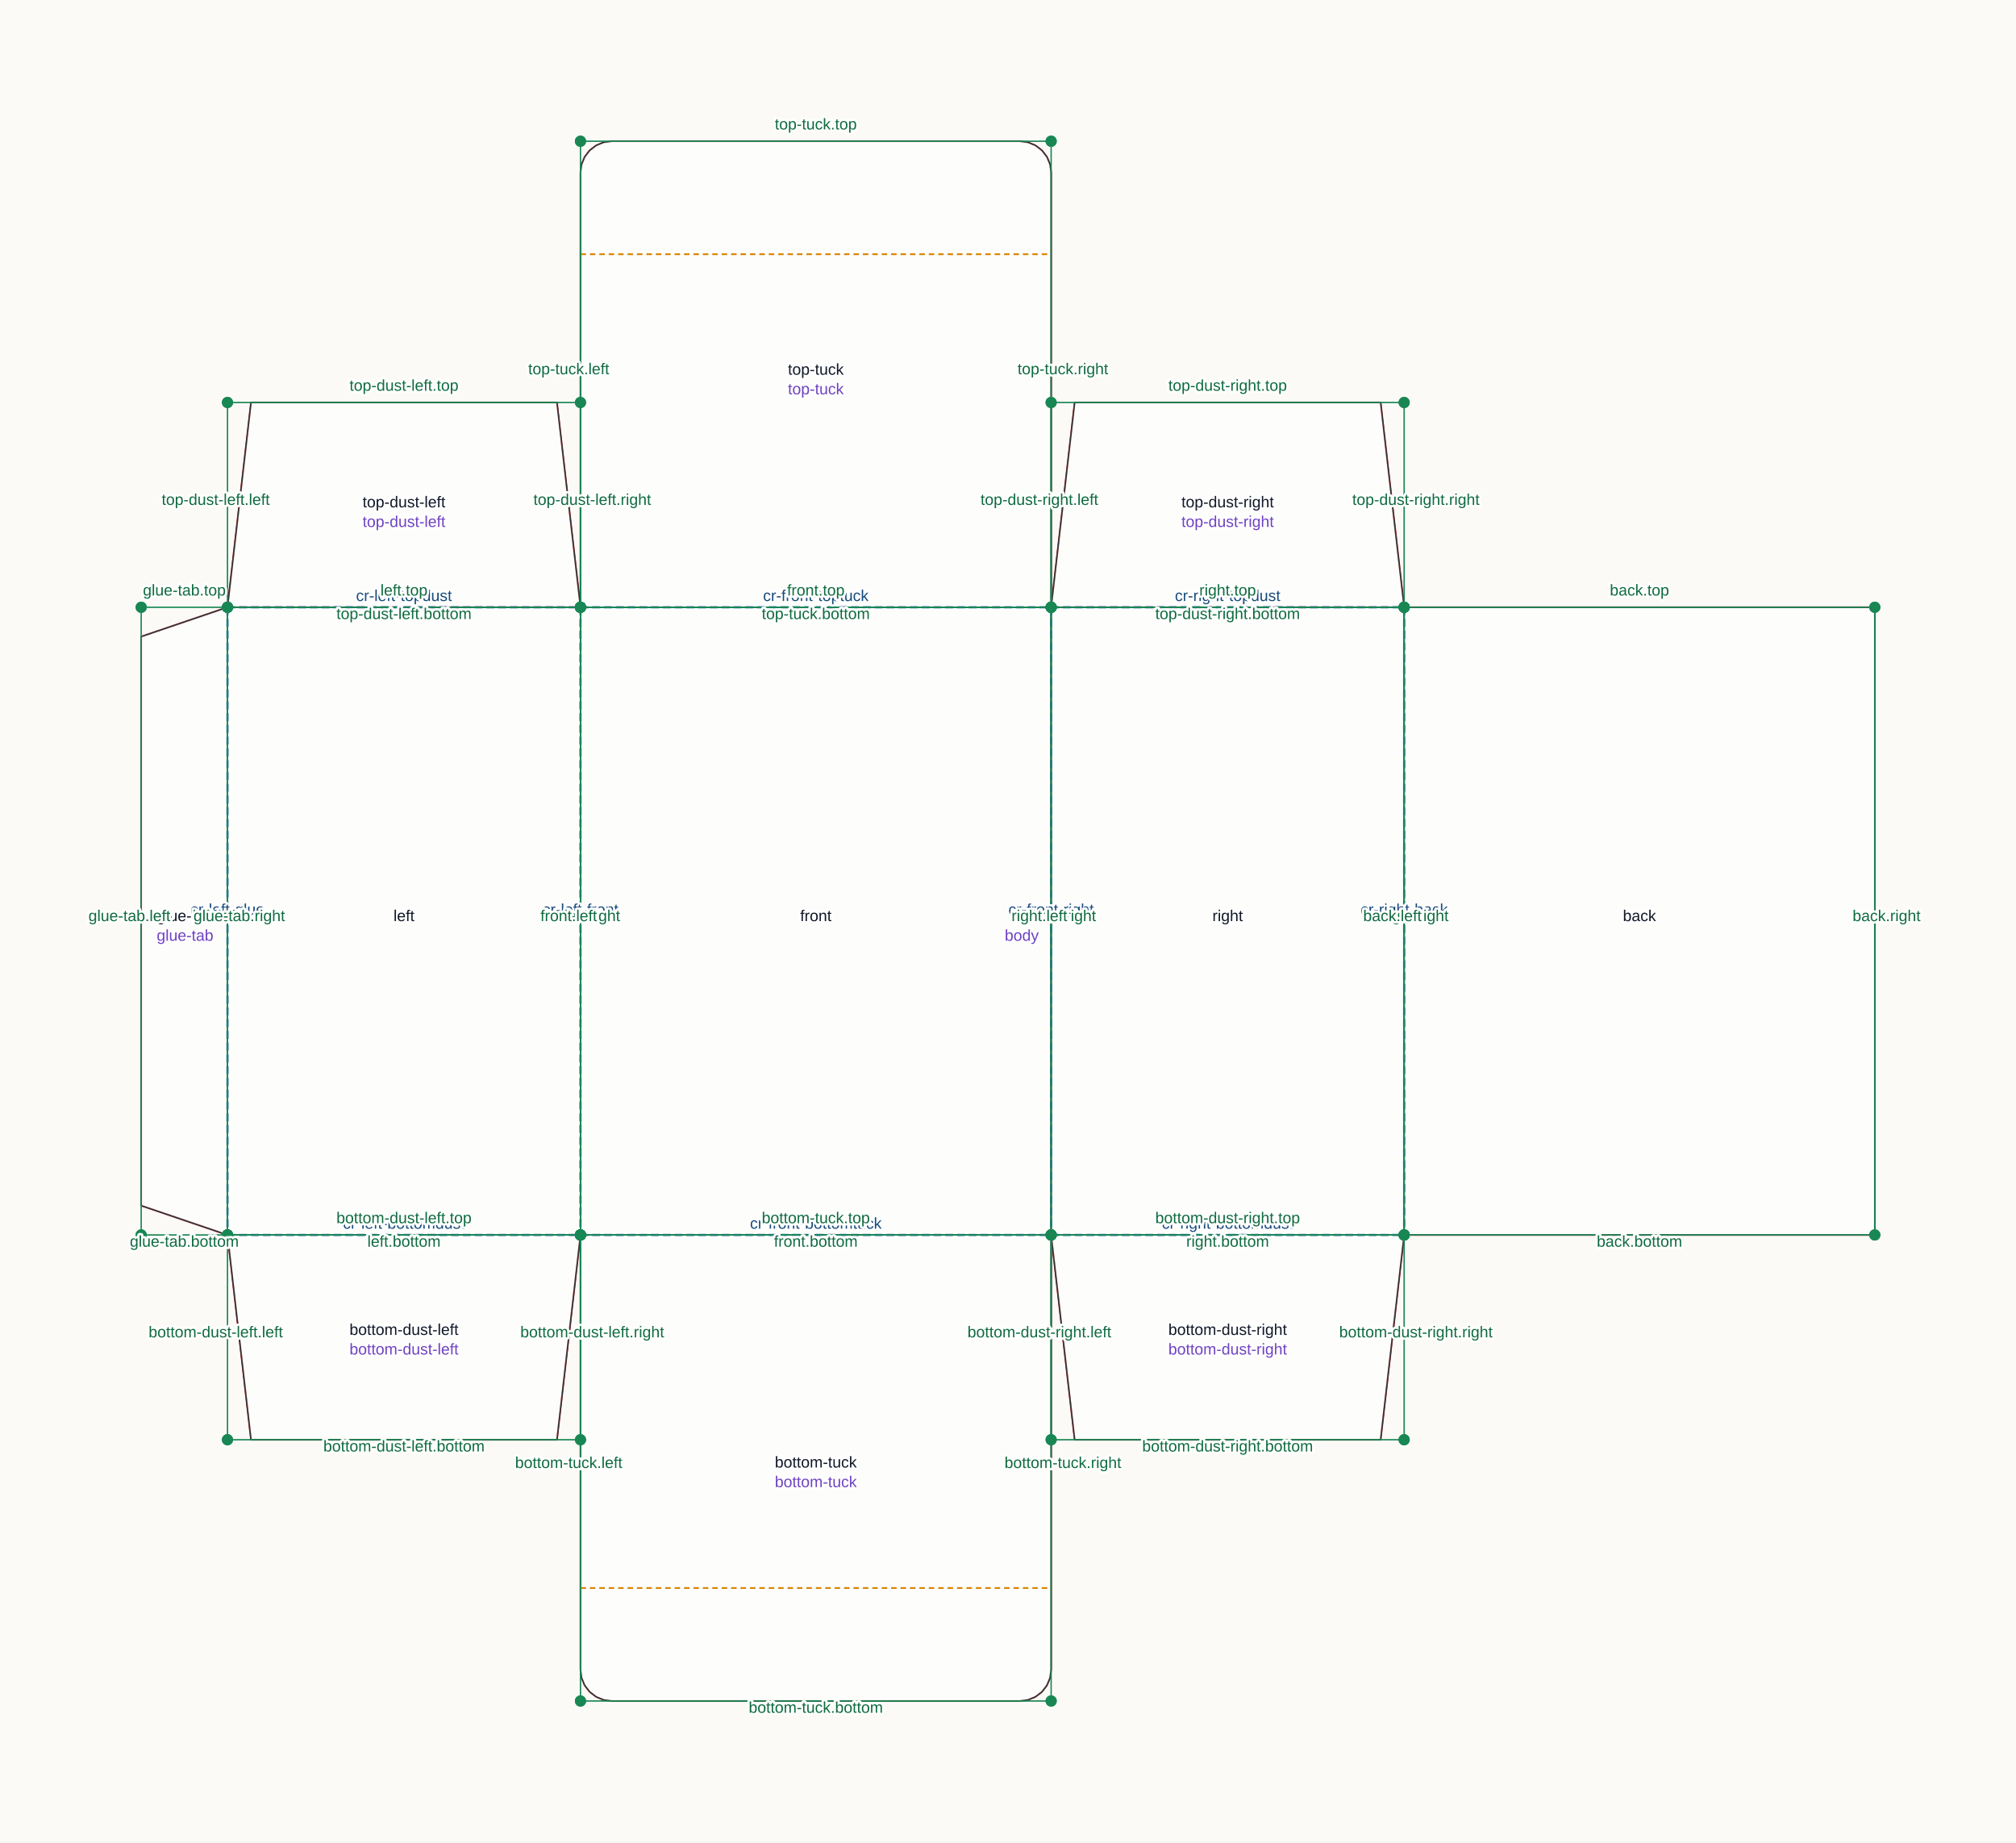
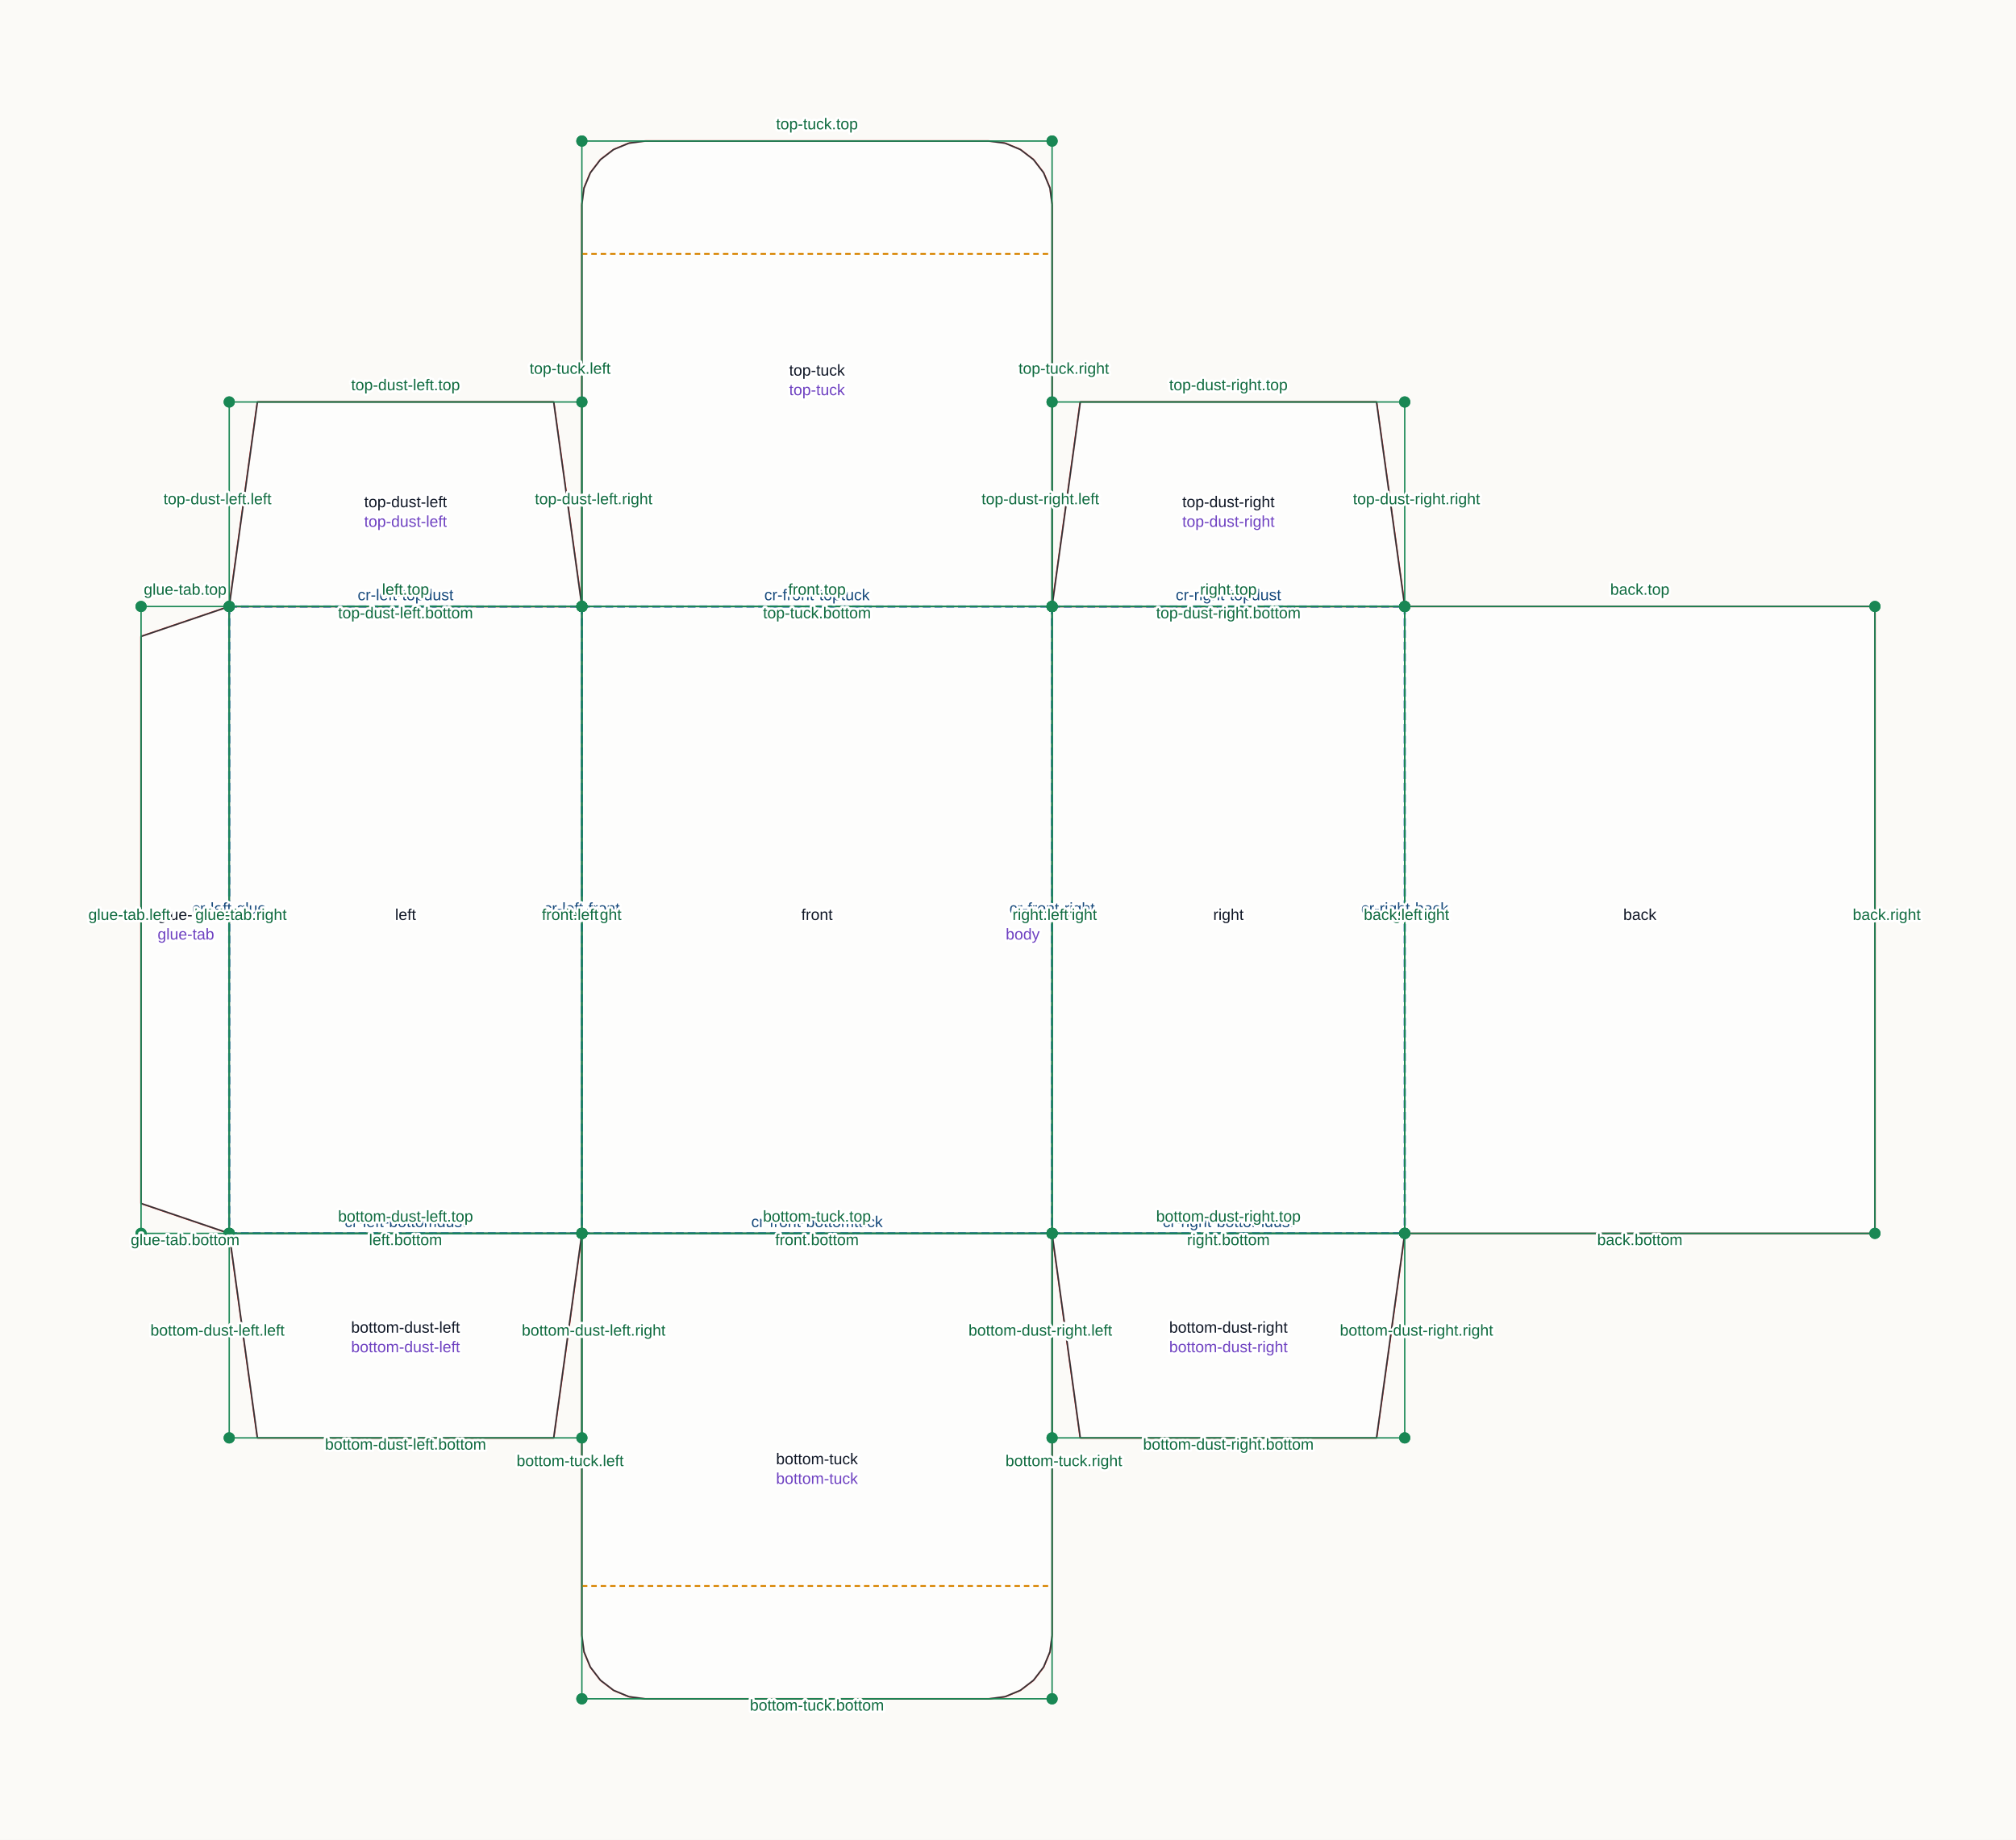
- <svg xmlns="http://www.w3.org/2000/svg" width="514mm" height="469.6mm" viewBox="0 0 514 469.6">
-   <rect x="0" y="0" width="514" height="469.6" fill="#fbfaf7" />
+ <svg xmlns="http://www.w3.org/2000/svg" width="514.5mm" height="469.6mm" viewBox="0 0 514.5 469.6">
+   <rect x="0" y="0" width="514.5" height="469.6" fill="#fbfaf7" />
  <g transform="translate(36 36)">
    <g id="cut-paths" stroke="#d12f2f" stroke-width="0.45" fill="none">
-       <polyline points="22,118.8 112,118.8" />
-       <polyline points="232,118.8 322,118.8" />
-       <polyline points="322,118.8 442,118.8" />
-       <polyline points="442,118.8 442,278.8" />
-       <polyline points="442,278.8 322,278.8" />
-       <polyline points="0,126.28 22,118.8" />
-       <polyline points="22,278.8 0,271.32" />
-       <polyline points="0,271.32 0,126.28" />
-       <polyline points="112,118.8 112,8" />
-       <polyline points="112,8 112.273,5.929" />
-       <polyline points="112.273,5.929 113.072,4" />
-       <polyline points="113.072,4 114.343,2.343" />
-       <polyline points="114.343,2.343 116,1.072" />
-       <polyline points="116,1.072 117.929,0.273" />
-       <polyline points="117.929,0.273 120,0" />
-       <polyline points="120,0 224,0" />
-       <polyline points="224,0 226.071,0.273" />
-       <polyline points="226.071,0.273 228,1.072" />
-       <polyline points="228,1.072 229.657,2.343" />
-       <polyline points="229.657,2.343 230.928,4" />
-       <polyline points="230.928,4 231.727,5.929" />
-       <polyline points="231.727,5.929 232,8" />
-       <polyline points="232,8 232,118.8" />
-       <polyline points="22,118.8 28,66.6" />
-       <polyline points="28,66.6 106,66.6" />
-       <polyline points="106,66.6 112,118.8" />
-       <polyline points="112,118.8 22,118.8" />
-       <polyline points="232,118.8 238,66.6" />
-       <polyline points="238,66.6 316,66.6" />
-       <polyline points="316,66.6 322,118.8" />
-       <polyline points="322,118.8 232,118.8" />
-       <polyline points="112,278.8 112,389.6" />
-       <polyline points="112,389.6 112.273,391.671" />
-       <polyline points="112.273,391.671 113.072,393.6" />
-       <polyline points="113.072,393.6 114.343,395.257" />
-       <polyline points="114.343,395.257 116,396.528" />
-       <polyline points="116,396.528 117.929,397.327" />
-       <polyline points="117.929,397.327 120,397.6" />
-       <polyline points="120,397.6 224,397.6" />
-       <polyline points="224,397.6 226.071,397.327" />
-       <polyline points="226.071,397.327 228,396.528" />
-       <polyline points="228,396.528 229.657,395.257" />
-       <polyline points="229.657,395.257 230.928,393.6" />
-       <polyline points="230.928,393.6 231.727,391.671" />
-       <polyline points="231.727,391.671 232,389.6" />
-       <polyline points="232,389.6 232,278.8" />
-       <polyline points="22,278.8 28,331" />
-       <polyline points="28,331 106,331" />
-       <polyline points="106,331 112,278.8" />
-       <polyline points="232,278.8 238,331" />
-       <polyline points="238,331 316,331" />
-       <polyline points="316,331 322,278.8" />
+       <polyline points="22.5,118.8 112.5,118.8" />
+       <polyline points="232.5,118.8 322.5,118.8" />
+       <polyline points="322.5,118.8 442.5,118.8" />
+       <polyline points="442.5,118.8 442.5,278.8" />
+       <polyline points="442.5,278.8 322.5,278.8" />
+       <polyline points="0,126.45 22.5,118.8" />
+       <polyline points="22.5,278.8 0,271.15" />
+       <polyline points="0,271.15 0,126.45" />
+       <polyline points="112.5,118.8 112.5,16.2" />
+       <polyline points="112.5,16.2 113.052,12.007" />
+       <polyline points="113.052,12.007 114.67,8.1" />
+       <polyline points="114.67,8.1 117.245,4.745" />
+       <polyline points="117.245,4.745 120.6,2.17" />
+       <polyline points="120.6,2.17 124.507,0.552" />
+       <polyline points="124.507,0.552 128.7,0" />
+       <polyline points="128.7,0 216.3,0" />
+       <polyline points="216.3,0 220.493,0.552" />
+       <polyline points="220.493,0.552 224.4,2.17" />
+       <polyline points="224.4,2.17 227.755,4.745" />
+       <polyline points="227.755,4.745 230.33,8.1" />
+       <polyline points="230.33,8.1 231.948,12.007" />
+       <polyline points="231.948,12.007 232.5,16.2" />
+       <polyline points="232.5,16.2 232.5,118.8" />
+       <polyline points="22.5,118.8 29.7,66.6" />
+       <polyline points="29.7,66.6 105.3,66.6" />
+       <polyline points="105.3,66.6 112.5,118.8" />
+       <polyline points="112.5,118.8 22.5,118.8" />
+       <polyline points="232.5,118.8 239.7,66.6" />
+       <polyline points="239.7,66.6 315.3,66.6" />
+       <polyline points="315.3,66.6 322.5,118.8" />
+       <polyline points="322.5,118.8 232.5,118.8" />
+       <polyline points="112.5,278.8 112.5,381.4" />
+       <polyline points="112.5,381.4 113.052,385.593" />
+       <polyline points="113.052,385.593 114.67,389.5" />
+       <polyline points="114.67,389.5 117.245,392.855" />
+       <polyline points="117.245,392.855 120.6,395.43" />
+       <polyline points="120.6,395.43 124.507,397.048" />
+       <polyline points="124.507,397.048 128.7,397.6" />
+       <polyline points="128.7,397.6 216.3,397.6" />
+       <polyline points="216.3,397.6 220.493,397.048" />
+       <polyline points="220.493,397.048 224.4,395.43" />
+       <polyline points="224.4,395.43 227.755,392.855" />
+       <polyline points="227.755,392.855 230.33,389.5" />
+       <polyline points="230.33,389.5 231.948,385.593" />
+       <polyline points="231.948,385.593 232.5,381.4" />
+       <polyline points="232.5,381.4 232.5,278.8" />
+       <polyline points="22.5,278.8 29.7,331" />
+       <polyline points="29.7,331 105.3,331" />
+       <polyline points="105.3,331 112.5,278.8" />
+       <polyline points="232.5,278.8 239.7,331" />
+       <polyline points="239.7,331 315.3,331" />
+       <polyline points="315.3,331 322.5,278.8" />
    </g>
    <g id="face-outlines" fill="rgba(255,255,255,0.6)" stroke="#2f3437" stroke-width="0.35">
-       <polygon points="22,118.8 112,118.8 112,278.8 22,278.8" />
-       <polygon points="112,118.8 232,118.8 232,278.8 112,278.8" />
-       <polygon points="232,118.8 322,118.8 322,278.8 232,278.8" />
-       <polygon points="322,118.8 442,118.8 442,278.8 322,278.8" />
-       <polygon points="0,126.28 22,118.8 22,278.8 0,271.32" />
-       <polygon points="112,118.8 112,8 112.273,5.929 113.072,4 114.343,2.343 116,1.072 117.929,0.273 120,0 224,0 226.071,0.273 228,1.072 229.657,2.343 230.928,4 231.727,5.929 232,8 232,118.8" />
-       <polygon points="22,118.8 28,66.6 106,66.6 112,118.8" />
-       <polygon points="232,118.8 238,66.6 316,66.6 322,118.8" />
-       <polygon points="112,278.8 112,389.6 112.273,391.671 113.072,393.6 114.343,395.257 116,396.528 117.929,397.327 120,397.6 224,397.6 226.071,397.327 228,396.528 229.657,395.257 230.928,393.6 231.727,391.671 232,389.6 232,278.8" />
-       <polygon points="22,278.8 28,331 106,331 112,278.8" />
-       <polygon points="232,278.8 238,331 316,331 322,278.8" />
+       <polygon points="22.5,118.8 112.5,118.8 112.5,278.8 22.5,278.8" />
+       <polygon points="112.5,118.8 232.5,118.8 232.5,278.8 112.5,278.8" />
+       <polygon points="232.5,118.8 322.5,118.8 322.5,278.8 232.5,278.8" />
+       <polygon points="322.5,118.8 442.5,118.8 442.5,278.8 322.5,278.8" />
+       <polygon points="0,126.45 22.5,118.8 22.5,278.8 0,271.15" />
+       <polygon points="112.5,118.8 112.5,16.2 113.052,12.007 114.67,8.1 117.245,4.745 120.6,2.17 124.507,0.552 128.7,0 216.3,0 220.493,0.552 224.4,2.17 227.755,4.745 230.33,8.1 231.948,12.007 232.5,16.2 232.5,118.8" />
+       <polygon points="22.5,118.8 29.7,66.6 105.3,66.6 112.5,118.8" />
+       <polygon points="232.5,118.8 239.7,66.6 315.3,66.6 322.5,118.8" />
+       <polygon points="112.5,278.8 112.5,381.4 113.052,385.593 114.67,389.5 117.245,392.855 120.6,395.43 124.507,397.048 128.7,397.6 216.3,397.6 220.493,397.048 224.4,395.43 227.755,392.855 230.33,389.5 231.948,385.593 232.5,381.4 232.5,278.8" />
+       <polygon points="22.5,278.8 29.7,331 105.3,331 112.5,278.8" />
+       <polygon points="232.5,278.8 239.7,331 315.3,331 322.5,278.8" />
    </g>
    <g id="structural-creases" stroke="#2364aa" stroke-width="0.55" stroke-dasharray="2 1">
-       <line x1="112" y1="118.8" x2="112" y2="278.8" />
-       <line x1="232" y1="118.8" x2="232" y2="278.8" />
-       <line x1="322" y1="118.8" x2="322" y2="278.8" />
-       <line x1="22" y1="118.8" x2="22" y2="278.8" />
-       <line x1="112" y1="118.8" x2="232" y2="118.8" />
-       <line x1="22" y1="118.8" x2="112" y2="118.8" />
-       <line x1="232" y1="118.8" x2="322" y2="118.8" />
-       <line x1="112" y1="278.8" x2="232" y2="278.8" />
-       <line x1="22" y1="278.8" x2="112" y2="278.8" />
-       <line x1="232" y1="278.8" x2="322" y2="278.8" />
+       <line x1="112.5" y1="118.8" x2="112.5" y2="278.8" />
+       <line x1="232.5" y1="118.8" x2="232.5" y2="278.8" />
+       <line x1="322.5" y1="118.8" x2="322.5" y2="278.8" />
+       <line x1="22.5" y1="118.8" x2="22.5" y2="278.8" />
+       <line x1="112.5" y1="118.8" x2="232.5" y2="118.8" />
+       <line x1="22.5" y1="118.8" x2="112.5" y2="118.8" />
+       <line x1="232.5" y1="118.8" x2="322.5" y2="118.8" />
+       <line x1="112.5" y1="278.8" x2="232.5" y2="278.8" />
+       <line x1="22.5" y1="278.8" x2="112.5" y2="278.8" />
+       <line x1="232.5" y1="278.8" x2="322.5" y2="278.8" />
    </g>
    <g id="internal-score-lines" stroke="#d88400" stroke-width="0.45" stroke-dasharray="1.4 1">
-       <line x1="112" y1="28.8" x2="232" y2="28.8" />
-       <line x1="112" y1="368.8" x2="232" y2="368.8" />
+       <line x1="112.5" y1="28.8" x2="232.5" y2="28.8" />
+       <line x1="112.5" y1="368.8" x2="232.5" y2="368.8" />
    </g>
    <g id="anchors" stroke="#198754" fill="#198754" stroke-width="0.35">
-       <line x1="22" y1="118.8" x2="112" y2="118.8" />
-       <circle cx="22" cy="118.8" r="1.25" />
-       <circle cx="112" cy="118.8" r="1.25" />
-       <line x1="112" y1="118.8" x2="112" y2="278.8" />
-       <circle cx="112" cy="118.8" r="1.25" />
-       <circle cx="112" cy="278.8" r="1.25" />
-       <line x1="22" y1="278.8" x2="112" y2="278.8" />
-       <circle cx="22" cy="278.8" r="1.25" />
-       <circle cx="112" cy="278.8" r="1.25" />
-       <line x1="22" y1="118.8" x2="22" y2="278.8" />
-       <circle cx="22" cy="118.8" r="1.25" />
-       <circle cx="22" cy="278.8" r="1.25" />
-       <line x1="112" y1="118.8" x2="232" y2="118.8" />
-       <circle cx="112" cy="118.8" r="1.25" />
-       <circle cx="232" cy="118.8" r="1.25" />
-       <line x1="232" y1="118.8" x2="232" y2="278.8" />
-       <circle cx="232" cy="118.8" r="1.25" />
-       <circle cx="232" cy="278.8" r="1.25" />
-       <line x1="112" y1="278.8" x2="232" y2="278.8" />
-       <circle cx="112" cy="278.8" r="1.25" />
-       <circle cx="232" cy="278.8" r="1.25" />
-       <line x1="112" y1="118.8" x2="112" y2="278.8" />
-       <circle cx="112" cy="118.8" r="1.25" />
-       <circle cx="112" cy="278.8" r="1.25" />
-       <line x1="232" y1="118.8" x2="322" y2="118.8" />
-       <circle cx="232" cy="118.8" r="1.25" />
-       <circle cx="322" cy="118.8" r="1.25" />
-       <line x1="322" y1="118.8" x2="322" y2="278.8" />
-       <circle cx="322" cy="118.8" r="1.25" />
-       <circle cx="322" cy="278.8" r="1.25" />
-       <line x1="232" y1="278.8" x2="322" y2="278.8" />
-       <circle cx="232" cy="278.8" r="1.25" />
-       <circle cx="322" cy="278.8" r="1.25" />
-       <line x1="232" y1="118.8" x2="232" y2="278.8" />
-       <circle cx="232" cy="118.8" r="1.25" />
-       <circle cx="232" cy="278.8" r="1.25" />
-       <line x1="322" y1="118.8" x2="442" y2="118.8" />
-       <circle cx="322" cy="118.8" r="1.25" />
-       <circle cx="442" cy="118.8" r="1.25" />
-       <line x1="442" y1="118.8" x2="442" y2="278.8" />
-       <circle cx="442" cy="118.8" r="1.25" />
-       <circle cx="442" cy="278.8" r="1.25" />
-       <line x1="322" y1="278.8" x2="442" y2="278.8" />
-       <circle cx="322" cy="278.8" r="1.25" />
-       <circle cx="442" cy="278.8" r="1.25" />
-       <line x1="322" y1="118.8" x2="322" y2="278.8" />
-       <circle cx="322" cy="118.8" r="1.25" />
-       <circle cx="322" cy="278.8" r="1.25" />
-       <line x1="0" y1="118.8" x2="22" y2="118.8" />
+       <line x1="22.5" y1="118.8" x2="112.5" y2="118.8" />
+       <circle cx="22.5" cy="118.8" r="1.25" />
+       <circle cx="112.5" cy="118.8" r="1.25" />
+       <line x1="112.5" y1="118.8" x2="112.5" y2="278.8" />
+       <circle cx="112.5" cy="118.8" r="1.25" />
+       <circle cx="112.5" cy="278.8" r="1.25" />
+       <line x1="22.5" y1="278.8" x2="112.5" y2="278.8" />
+       <circle cx="22.5" cy="278.8" r="1.25" />
+       <circle cx="112.5" cy="278.8" r="1.25" />
+       <line x1="22.5" y1="118.8" x2="22.5" y2="278.8" />
+       <circle cx="22.5" cy="118.8" r="1.25" />
+       <circle cx="22.5" cy="278.8" r="1.25" />
+       <line x1="112.5" y1="118.8" x2="232.5" y2="118.8" />
+       <circle cx="112.5" cy="118.8" r="1.25" />
+       <circle cx="232.5" cy="118.8" r="1.25" />
+       <line x1="232.5" y1="118.8" x2="232.5" y2="278.8" />
+       <circle cx="232.5" cy="118.8" r="1.25" />
+       <circle cx="232.5" cy="278.8" r="1.25" />
+       <line x1="112.5" y1="278.8" x2="232.5" y2="278.8" />
+       <circle cx="112.5" cy="278.8" r="1.25" />
+       <circle cx="232.5" cy="278.8" r="1.25" />
+       <line x1="112.5" y1="118.8" x2="112.5" y2="278.8" />
+       <circle cx="112.5" cy="118.8" r="1.25" />
+       <circle cx="112.5" cy="278.8" r="1.25" />
+       <line x1="232.5" y1="118.8" x2="322.5" y2="118.8" />
+       <circle cx="232.5" cy="118.8" r="1.25" />
+       <circle cx="322.5" cy="118.8" r="1.25" />
+       <line x1="322.5" y1="118.8" x2="322.5" y2="278.8" />
+       <circle cx="322.5" cy="118.8" r="1.25" />
+       <circle cx="322.5" cy="278.8" r="1.25" />
+       <line x1="232.5" y1="278.8" x2="322.5" y2="278.8" />
+       <circle cx="232.5" cy="278.8" r="1.25" />
+       <circle cx="322.5" cy="278.8" r="1.25" />
+       <line x1="232.5" y1="118.8" x2="232.5" y2="278.8" />
+       <circle cx="232.5" cy="118.8" r="1.25" />
+       <circle cx="232.5" cy="278.8" r="1.25" />
+       <line x1="322.5" y1="118.8" x2="442.5" y2="118.8" />
+       <circle cx="322.5" cy="118.8" r="1.25" />
+       <circle cx="442.5" cy="118.8" r="1.25" />
+       <line x1="442.5" y1="118.8" x2="442.5" y2="278.8" />
+       <circle cx="442.5" cy="118.8" r="1.25" />
+       <circle cx="442.5" cy="278.8" r="1.25" />
+       <line x1="322.5" y1="278.8" x2="442.5" y2="278.8" />
+       <circle cx="322.5" cy="278.8" r="1.25" />
+       <circle cx="442.5" cy="278.8" r="1.25" />
+       <line x1="322.5" y1="118.8" x2="322.5" y2="278.8" />
+       <circle cx="322.5" cy="118.8" r="1.25" />
+       <circle cx="322.5" cy="278.8" r="1.25" />
+       <line x1="0" y1="118.8" x2="22.5" y2="118.8" />
      <circle cx="0" cy="118.8" r="1.25" />
-       <circle cx="22" cy="118.8" r="1.25" />
-       <line x1="22" y1="118.8" x2="22" y2="278.8" />
-       <circle cx="22" cy="118.8" r="1.25" />
-       <circle cx="22" cy="278.8" r="1.25" />
-       <line x1="0" y1="278.8" x2="22" y2="278.8" />
+       <circle cx="22.5" cy="118.8" r="1.25" />
+       <line x1="22.5" y1="118.8" x2="22.5" y2="278.8" />
+       <circle cx="22.5" cy="118.8" r="1.25" />
+       <circle cx="22.5" cy="278.8" r="1.25" />
+       <line x1="0" y1="278.8" x2="22.5" y2="278.8" />
      <circle cx="0" cy="278.8" r="1.25" />
-       <circle cx="22" cy="278.8" r="1.25" />
+       <circle cx="22.5" cy="278.8" r="1.25" />
      <line x1="0" y1="118.8" x2="0" y2="278.8" />
      <circle cx="0" cy="118.8" r="1.25" />
      <circle cx="0" cy="278.8" r="1.25" />
-       <line x1="112" y1="0" x2="232" y2="0" />
-       <circle cx="112" cy="0" r="1.25" />
-       <circle cx="232" cy="0" r="1.25" />
-       <line x1="232" y1="0" x2="232" y2="118.8" />
-       <circle cx="232" cy="0" r="1.25" />
-       <circle cx="232" cy="118.8" r="1.25" />
-       <line x1="112" y1="118.8" x2="232" y2="118.8" />
-       <circle cx="112" cy="118.8" r="1.25" />
-       <circle cx="232" cy="118.8" r="1.25" />
-       <line x1="112" y1="0" x2="112" y2="118.8" />
-       <circle cx="112" cy="0" r="1.25" />
-       <circle cx="112" cy="118.8" r="1.25" />
-       <line x1="22" y1="66.6" x2="112" y2="66.6" />
-       <circle cx="22" cy="66.6" r="1.25" />
-       <circle cx="112" cy="66.6" r="1.25" />
-       <line x1="112" y1="66.6" x2="112" y2="118.8" />
-       <circle cx="112" cy="66.6" r="1.25" />
-       <circle cx="112" cy="118.8" r="1.25" />
-       <line x1="22" y1="118.8" x2="112" y2="118.8" />
-       <circle cx="22" cy="118.8" r="1.25" />
-       <circle cx="112" cy="118.8" r="1.25" />
-       <line x1="22" y1="66.6" x2="22" y2="118.8" />
-       <circle cx="22" cy="66.6" r="1.25" />
-       <circle cx="22" cy="118.8" r="1.25" />
-       <line x1="232" y1="66.6" x2="322" y2="66.6" />
-       <circle cx="232" cy="66.6" r="1.25" />
-       <circle cx="322" cy="66.6" r="1.25" />
-       <line x1="322" y1="66.6" x2="322" y2="118.8" />
-       <circle cx="322" cy="66.6" r="1.25" />
-       <circle cx="322" cy="118.8" r="1.25" />
-       <line x1="232" y1="118.8" x2="322" y2="118.8" />
-       <circle cx="232" cy="118.8" r="1.25" />
-       <circle cx="322" cy="118.8" r="1.25" />
-       <line x1="232" y1="66.6" x2="232" y2="118.8" />
-       <circle cx="232" cy="66.6" r="1.25" />
-       <circle cx="232" cy="118.8" r="1.25" />
-       <line x1="112" y1="278.8" x2="232" y2="278.8" />
-       <circle cx="112" cy="278.8" r="1.25" />
-       <circle cx="232" cy="278.8" r="1.25" />
-       <line x1="232" y1="278.8" x2="232" y2="397.6" />
-       <circle cx="232" cy="278.8" r="1.25" />
-       <circle cx="232" cy="397.6" r="1.25" />
-       <line x1="112" y1="397.6" x2="232" y2="397.6" />
-       <circle cx="112" cy="397.6" r="1.25" />
-       <circle cx="232" cy="397.6" r="1.25" />
-       <line x1="112" y1="278.8" x2="112" y2="397.6" />
-       <circle cx="112" cy="278.8" r="1.25" />
-       <circle cx="112" cy="397.6" r="1.25" />
-       <line x1="22" y1="278.8" x2="112" y2="278.8" />
-       <circle cx="22" cy="278.8" r="1.25" />
-       <circle cx="112" cy="278.8" r="1.25" />
-       <line x1="112" y1="278.8" x2="112" y2="331" />
-       <circle cx="112" cy="278.8" r="1.25" />
-       <circle cx="112" cy="331" r="1.25" />
-       <line x1="22" y1="331" x2="112" y2="331" />
-       <circle cx="22" cy="331" r="1.25" />
-       <circle cx="112" cy="331" r="1.25" />
-       <line x1="22" y1="278.8" x2="22" y2="331" />
-       <circle cx="22" cy="278.8" r="1.25" />
-       <circle cx="22" cy="331" r="1.25" />
-       <line x1="232" y1="278.8" x2="322" y2="278.8" />
-       <circle cx="232" cy="278.8" r="1.25" />
-       <circle cx="322" cy="278.8" r="1.25" />
-       <line x1="322" y1="278.8" x2="322" y2="331" />
-       <circle cx="322" cy="278.8" r="1.25" />
-       <circle cx="322" cy="331" r="1.25" />
-       <line x1="232" y1="331" x2="322" y2="331" />
-       <circle cx="232" cy="331" r="1.25" />
-       <circle cx="322" cy="331" r="1.25" />
-       <line x1="232" y1="278.8" x2="232" y2="331" />
-       <circle cx="232" cy="278.8" r="1.25" />
-       <circle cx="232" cy="331" r="1.25" />
+       <line x1="112.5" y1="0" x2="232.5" y2="0" />
+       <circle cx="112.5" cy="0" r="1.25" />
+       <circle cx="232.5" cy="0" r="1.25" />
+       <line x1="232.5" y1="0" x2="232.5" y2="118.8" />
+       <circle cx="232.5" cy="0" r="1.25" />
+       <circle cx="232.5" cy="118.8" r="1.25" />
+       <line x1="112.5" y1="118.8" x2="232.5" y2="118.8" />
+       <circle cx="112.5" cy="118.8" r="1.25" />
+       <circle cx="232.5" cy="118.8" r="1.25" />
+       <line x1="112.5" y1="0" x2="112.5" y2="118.8" />
+       <circle cx="112.5" cy="0" r="1.25" />
+       <circle cx="112.5" cy="118.8" r="1.25" />
+       <line x1="22.5" y1="66.6" x2="112.5" y2="66.6" />
+       <circle cx="22.5" cy="66.6" r="1.25" />
+       <circle cx="112.5" cy="66.6" r="1.25" />
+       <line x1="112.5" y1="66.6" x2="112.5" y2="118.8" />
+       <circle cx="112.5" cy="66.6" r="1.25" />
+       <circle cx="112.5" cy="118.8" r="1.25" />
+       <line x1="22.5" y1="118.8" x2="112.5" y2="118.8" />
+       <circle cx="22.5" cy="118.8" r="1.25" />
+       <circle cx="112.5" cy="118.8" r="1.25" />
+       <line x1="22.5" y1="66.6" x2="22.5" y2="118.8" />
+       <circle cx="22.5" cy="66.6" r="1.25" />
+       <circle cx="22.5" cy="118.8" r="1.25" />
+       <line x1="232.5" y1="66.6" x2="322.5" y2="66.6" />
+       <circle cx="232.5" cy="66.6" r="1.25" />
+       <circle cx="322.5" cy="66.6" r="1.25" />
+       <line x1="322.5" y1="66.6" x2="322.5" y2="118.8" />
+       <circle cx="322.5" cy="66.6" r="1.25" />
+       <circle cx="322.5" cy="118.8" r="1.25" />
+       <line x1="232.5" y1="118.8" x2="322.5" y2="118.8" />
+       <circle cx="232.5" cy="118.8" r="1.25" />
+       <circle cx="322.5" cy="118.8" r="1.25" />
+       <line x1="232.5" y1="66.6" x2="232.5" y2="118.8" />
+       <circle cx="232.5" cy="66.6" r="1.25" />
+       <circle cx="232.5" cy="118.8" r="1.25" />
+       <line x1="112.5" y1="278.8" x2="232.5" y2="278.8" />
+       <circle cx="112.5" cy="278.8" r="1.25" />
+       <circle cx="232.5" cy="278.8" r="1.25" />
+       <line x1="232.5" y1="278.8" x2="232.5" y2="397.6" />
+       <circle cx="232.5" cy="278.8" r="1.25" />
+       <circle cx="232.5" cy="397.6" r="1.25" />
+       <line x1="112.5" y1="397.6" x2="232.5" y2="397.6" />
+       <circle cx="112.5" cy="397.6" r="1.25" />
+       <circle cx="232.5" cy="397.6" r="1.25" />
+       <line x1="112.5" y1="278.8" x2="112.5" y2="397.6" />
+       <circle cx="112.5" cy="278.8" r="1.25" />
+       <circle cx="112.5" cy="397.6" r="1.25" />
+       <line x1="22.5" y1="278.8" x2="112.5" y2="278.8" />
+       <circle cx="22.5" cy="278.8" r="1.25" />
+       <circle cx="112.5" cy="278.8" r="1.25" />
+       <line x1="112.5" y1="278.8" x2="112.5" y2="331" />
+       <circle cx="112.5" cy="278.8" r="1.25" />
+       <circle cx="112.5" cy="331" r="1.25" />
+       <line x1="22.5" y1="331" x2="112.5" y2="331" />
+       <circle cx="22.5" cy="331" r="1.25" />
+       <circle cx="112.5" cy="331" r="1.25" />
+       <line x1="22.5" y1="278.8" x2="22.5" y2="331" />
+       <circle cx="22.5" cy="278.8" r="1.25" />
+       <circle cx="22.5" cy="331" r="1.25" />
+       <line x1="232.5" y1="278.8" x2="322.5" y2="278.8" />
+       <circle cx="232.5" cy="278.8" r="1.25" />
+       <circle cx="322.5" cy="278.8" r="1.25" />
+       <line x1="322.5" y1="278.8" x2="322.5" y2="331" />
+       <circle cx="322.5" cy="278.8" r="1.25" />
+       <circle cx="322.5" cy="331" r="1.25" />
+       <line x1="232.5" y1="331" x2="322.5" y2="331" />
+       <circle cx="232.5" cy="331" r="1.25" />
+       <circle cx="322.5" cy="331" r="1.25" />
+       <line x1="232.5" y1="278.8" x2="232.5" y2="331" />
+       <circle cx="232.5" cy="278.8" r="1.25" />
+       <circle cx="232.5" cy="331" r="1.25" />
    </g>
    <g id="face-labels" fill="#111827" style="font-family:Arial, sans-serif;font-size:4px;paint-order:stroke;stroke:#fff;stroke-width:1.2px;stroke-linejoin:round;">
-       <text x="67" y="198.8" text-anchor="middle">left</text>
-       <text x="172" y="198.8" text-anchor="middle">front</text>
-       <text x="277" y="198.8" text-anchor="middle">right</text>
-       <text x="382" y="198.8" text-anchor="middle">back</text>
-       <text x="11.18" y="198.8" text-anchor="middle">glue-tab</text>
-       <text x="172" y="59.516" text-anchor="middle">top-tuck</text>
-       <text x="67" y="93.321" text-anchor="middle">top-dust-left</text>
-       <text x="277" y="93.321" text-anchor="middle">top-dust-right</text>
-       <text x="172" y="338.084" text-anchor="middle">bottom-tuck</text>
-       <text x="67" y="304.279" text-anchor="middle">bottom-dust-left</text>
-       <text x="277" y="304.279" text-anchor="middle">bottom-dust-right</text>
+       <text x="67.5" y="198.8" text-anchor="middle">left</text>
+       <text x="172.5" y="198.8" text-anchor="middle">front</text>
+       <text x="277.5" y="198.8" text-anchor="middle">right</text>
+       <text x="382.5" y="198.8" text-anchor="middle">back</text>
+       <text x="11.438" y="198.8" text-anchor="middle">glue-tab</text>
+       <text x="172.5" y="59.862" text-anchor="middle">top-tuck</text>
+       <text x="67.5" y="93.457" text-anchor="middle">top-dust-left</text>
+       <text x="277.5" y="93.457" text-anchor="middle">top-dust-right</text>
+       <text x="172.5" y="337.738" text-anchor="middle">bottom-tuck</text>
+       <text x="67.5" y="304.143" text-anchor="middle">bottom-dust-left</text>
+       <text x="277.5" y="304.143" text-anchor="middle">bottom-dust-right</text>
    </g>
    <g id="crease-labels" fill="#174a7c" style="font-family:Arial, sans-serif;font-size:4px;paint-order:stroke;stroke:#fff;stroke-width:1.2px;stroke-linejoin:round;">
-       <text x="112" y="197.2" text-anchor="middle">cr-left-front</text>
-       <text x="232" y="197.2" text-anchor="middle">cr-front-right</text>
-       <text x="322" y="197.2" text-anchor="middle">cr-right-back</text>
-       <text x="22" y="197.2" text-anchor="middle">cr-left-glue</text>
-       <text x="172" y="117.2" text-anchor="middle">cr-front-toptuck</text>
-       <text x="67" y="117.2" text-anchor="middle">cr-left-topdust</text>
-       <text x="277" y="117.2" text-anchor="middle">cr-right-topdust</text>
-       <text x="172" y="277.2" text-anchor="middle">cr-front-bottomtuck</text>
-       <text x="67" y="277.2" text-anchor="middle">cr-left-bottomdust</text>
-       <text x="277" y="277.2" text-anchor="middle">cr-right-bottomdust</text>
+       <text x="112.5" y="197.2" text-anchor="middle">cr-left-front</text>
+       <text x="232.5" y="197.2" text-anchor="middle">cr-front-right</text>
+       <text x="322.5" y="197.2" text-anchor="middle">cr-right-back</text>
+       <text x="22.5" y="197.2" text-anchor="middle">cr-left-glue</text>
+       <text x="172.5" y="117.2" text-anchor="middle">cr-front-toptuck</text>
+       <text x="67.5" y="117.2" text-anchor="middle">cr-left-topdust</text>
+       <text x="277.5" y="117.2" text-anchor="middle">cr-right-topdust</text>
+       <text x="172.5" y="277.2" text-anchor="middle">cr-front-bottomtuck</text>
+       <text x="67.5" y="277.2" text-anchor="middle">cr-left-bottomdust</text>
+       <text x="277.5" y="277.2" text-anchor="middle">cr-right-bottomdust</text>
    </g>
    <g id="anchor-labels" fill="#0f6b3f" style="font-family:Arial, sans-serif;font-size:4px;paint-order:stroke;stroke:#fff;stroke-width:1.2px;stroke-linejoin:round;">
-       <text x="67" y="115.8" text-anchor="middle">left.top</text>
-       <text x="115" y="198.8" text-anchor="middle">left.right</text>
-       <text x="67" y="281.8" text-anchor="middle">left.bottom</text>
-       <text x="19" y="198.8" text-anchor="middle">left.left</text>
-       <text x="172" y="115.8" text-anchor="middle">front.top</text>
-       <text x="235" y="198.8" text-anchor="middle">front.right</text>
-       <text x="172" y="281.8" text-anchor="middle">front.bottom</text>
-       <text x="109" y="198.8" text-anchor="middle">front.left</text>
-       <text x="277" y="115.8" text-anchor="middle">right.top</text>
-       <text x="325" y="198.8" text-anchor="middle">right.right</text>
-       <text x="277" y="281.8" text-anchor="middle">right.bottom</text>
-       <text x="229" y="198.8" text-anchor="middle">right.left</text>
-       <text x="382" y="115.8" text-anchor="middle">back.top</text>
-       <text x="445" y="198.8" text-anchor="middle">back.right</text>
-       <text x="382" y="281.8" text-anchor="middle">back.bottom</text>
-       <text x="319" y="198.8" text-anchor="middle">back.left</text>
-       <text x="11" y="115.8" text-anchor="middle">glue-tab.top</text>
-       <text x="25" y="198.8" text-anchor="middle">glue-tab.right</text>
-       <text x="11" y="281.8" text-anchor="middle">glue-tab.bottom</text>
+       <text x="67.5" y="115.8" text-anchor="middle">left.top</text>
+       <text x="115.5" y="198.8" text-anchor="middle">left.right</text>
+       <text x="67.5" y="281.8" text-anchor="middle">left.bottom</text>
+       <text x="19.5" y="198.8" text-anchor="middle">left.left</text>
+       <text x="172.5" y="115.8" text-anchor="middle">front.top</text>
+       <text x="235.5" y="198.8" text-anchor="middle">front.right</text>
+       <text x="172.5" y="281.8" text-anchor="middle">front.bottom</text>
+       <text x="109.5" y="198.8" text-anchor="middle">front.left</text>
+       <text x="277.5" y="115.8" text-anchor="middle">right.top</text>
+       <text x="325.5" y="198.8" text-anchor="middle">right.right</text>
+       <text x="277.5" y="281.8" text-anchor="middle">right.bottom</text>
+       <text x="229.5" y="198.8" text-anchor="middle">right.left</text>
+       <text x="382.5" y="115.8" text-anchor="middle">back.top</text>
+       <text x="445.5" y="198.8" text-anchor="middle">back.right</text>
+       <text x="382.5" y="281.8" text-anchor="middle">back.bottom</text>
+       <text x="319.5" y="198.8" text-anchor="middle">back.left</text>
+       <text x="11.25" y="115.8" text-anchor="middle">glue-tab.top</text>
+       <text x="25.5" y="198.8" text-anchor="middle">glue-tab.right</text>
+       <text x="11.25" y="281.8" text-anchor="middle">glue-tab.bottom</text>
      <text x="-3" y="198.8" text-anchor="middle">glue-tab.left</text>
-       <text x="172" y="-3" text-anchor="middle">top-tuck.top</text>
-       <text x="235" y="59.4" text-anchor="middle">top-tuck.right</text>
-       <text x="172" y="121.8" text-anchor="middle">top-tuck.bottom</text>
-       <text x="109" y="59.4" text-anchor="middle">top-tuck.left</text>
-       <text x="67" y="63.6" text-anchor="middle">top-dust-left.top</text>
-       <text x="115" y="92.7" text-anchor="middle">top-dust-left.right</text>
-       <text x="67" y="121.8" text-anchor="middle">top-dust-left.bottom</text>
-       <text x="19" y="92.7" text-anchor="middle">top-dust-left.left</text>
-       <text x="277" y="63.6" text-anchor="middle">top-dust-right.top</text>
-       <text x="325" y="92.7" text-anchor="middle">top-dust-right.right</text>
-       <text x="277" y="121.8" text-anchor="middle">top-dust-right.bottom</text>
-       <text x="229" y="92.7" text-anchor="middle">top-dust-right.left</text>
-       <text x="172" y="275.8" text-anchor="middle">bottom-tuck.top</text>
-       <text x="235" y="338.2" text-anchor="middle">bottom-tuck.right</text>
-       <text x="172" y="400.6" text-anchor="middle">bottom-tuck.bottom</text>
-       <text x="109" y="338.2" text-anchor="middle">bottom-tuck.left</text>
-       <text x="67" y="275.8" text-anchor="middle">bottom-dust-left.top</text>
-       <text x="115" y="304.9" text-anchor="middle">bottom-dust-left.right</text>
-       <text x="67" y="334" text-anchor="middle">bottom-dust-left.bottom</text>
-       <text x="19" y="304.9" text-anchor="middle">bottom-dust-left.left</text>
-       <text x="277" y="275.8" text-anchor="middle">bottom-dust-right.top</text>
-       <text x="325" y="304.9" text-anchor="middle">bottom-dust-right.right</text>
-       <text x="277" y="334" text-anchor="middle">bottom-dust-right.bottom</text>
-       <text x="229" y="304.9" text-anchor="middle">bottom-dust-right.left</text>
+       <text x="172.5" y="-3" text-anchor="middle">top-tuck.top</text>
+       <text x="235.5" y="59.4" text-anchor="middle">top-tuck.right</text>
+       <text x="172.5" y="121.8" text-anchor="middle">top-tuck.bottom</text>
+       <text x="109.5" y="59.4" text-anchor="middle">top-tuck.left</text>
+       <text x="67.5" y="63.6" text-anchor="middle">top-dust-left.top</text>
+       <text x="115.5" y="92.7" text-anchor="middle">top-dust-left.right</text>
+       <text x="67.5" y="121.8" text-anchor="middle">top-dust-left.bottom</text>
+       <text x="19.5" y="92.7" text-anchor="middle">top-dust-left.left</text>
+       <text x="277.5" y="63.6" text-anchor="middle">top-dust-right.top</text>
+       <text x="325.5" y="92.7" text-anchor="middle">top-dust-right.right</text>
+       <text x="277.5" y="121.8" text-anchor="middle">top-dust-right.bottom</text>
+       <text x="229.5" y="92.7" text-anchor="middle">top-dust-right.left</text>
+       <text x="172.5" y="275.8" text-anchor="middle">bottom-tuck.top</text>
+       <text x="235.5" y="338.2" text-anchor="middle">bottom-tuck.right</text>
+       <text x="172.5" y="400.6" text-anchor="middle">bottom-tuck.bottom</text>
+       <text x="109.5" y="338.2" text-anchor="middle">bottom-tuck.left</text>
+       <text x="67.5" y="275.8" text-anchor="middle">bottom-dust-left.top</text>
+       <text x="115.5" y="304.9" text-anchor="middle">bottom-dust-left.right</text>
+       <text x="67.5" y="334" text-anchor="middle">bottom-dust-left.bottom</text>
+       <text x="19.5" y="304.9" text-anchor="middle">bottom-dust-left.left</text>
+       <text x="277.5" y="275.8" text-anchor="middle">bottom-dust-right.top</text>
+       <text x="325.5" y="304.9" text-anchor="middle">bottom-dust-right.right</text>
+       <text x="277.5" y="334" text-anchor="middle">bottom-dust-right.bottom</text>
+       <text x="229.5" y="304.9" text-anchor="middle">bottom-dust-right.left</text>
    </g>
    <g id="part-labels" fill="#6f42c1" style="font-family:Arial, sans-serif;font-size:4px;paint-order:stroke;stroke:#fff;stroke-width:1.2px;stroke-linejoin:round;">
-       <text x="224.5" y="203.8" text-anchor="middle">body</text>
-       <text x="11.18" y="203.8" text-anchor="middle">glue-tab</text>
-       <text x="172" y="64.516" text-anchor="middle">top-tuck</text>
-       <text x="67" y="98.321" text-anchor="middle">top-dust-left</text>
-       <text x="277" y="98.321" text-anchor="middle">top-dust-right</text>
-       <text x="172" y="343.084" text-anchor="middle">bottom-tuck</text>
-       <text x="67" y="309.279" text-anchor="middle">bottom-dust-left</text>
-       <text x="277" y="309.279" text-anchor="middle">bottom-dust-right</text>
+       <text x="225" y="203.8" text-anchor="middle">body</text>
+       <text x="11.438" y="203.8" text-anchor="middle">glue-tab</text>
+       <text x="172.5" y="64.862" text-anchor="middle">top-tuck</text>
+       <text x="67.5" y="98.457" text-anchor="middle">top-dust-left</text>
+       <text x="277.5" y="98.457" text-anchor="middle">top-dust-right</text>
+       <text x="172.5" y="342.738" text-anchor="middle">bottom-tuck</text>
+       <text x="67.5" y="309.143" text-anchor="middle">bottom-dust-left</text>
+       <text x="277.5" y="309.143" text-anchor="middle">bottom-dust-right</text>
    </g>
  </g>
</svg>
